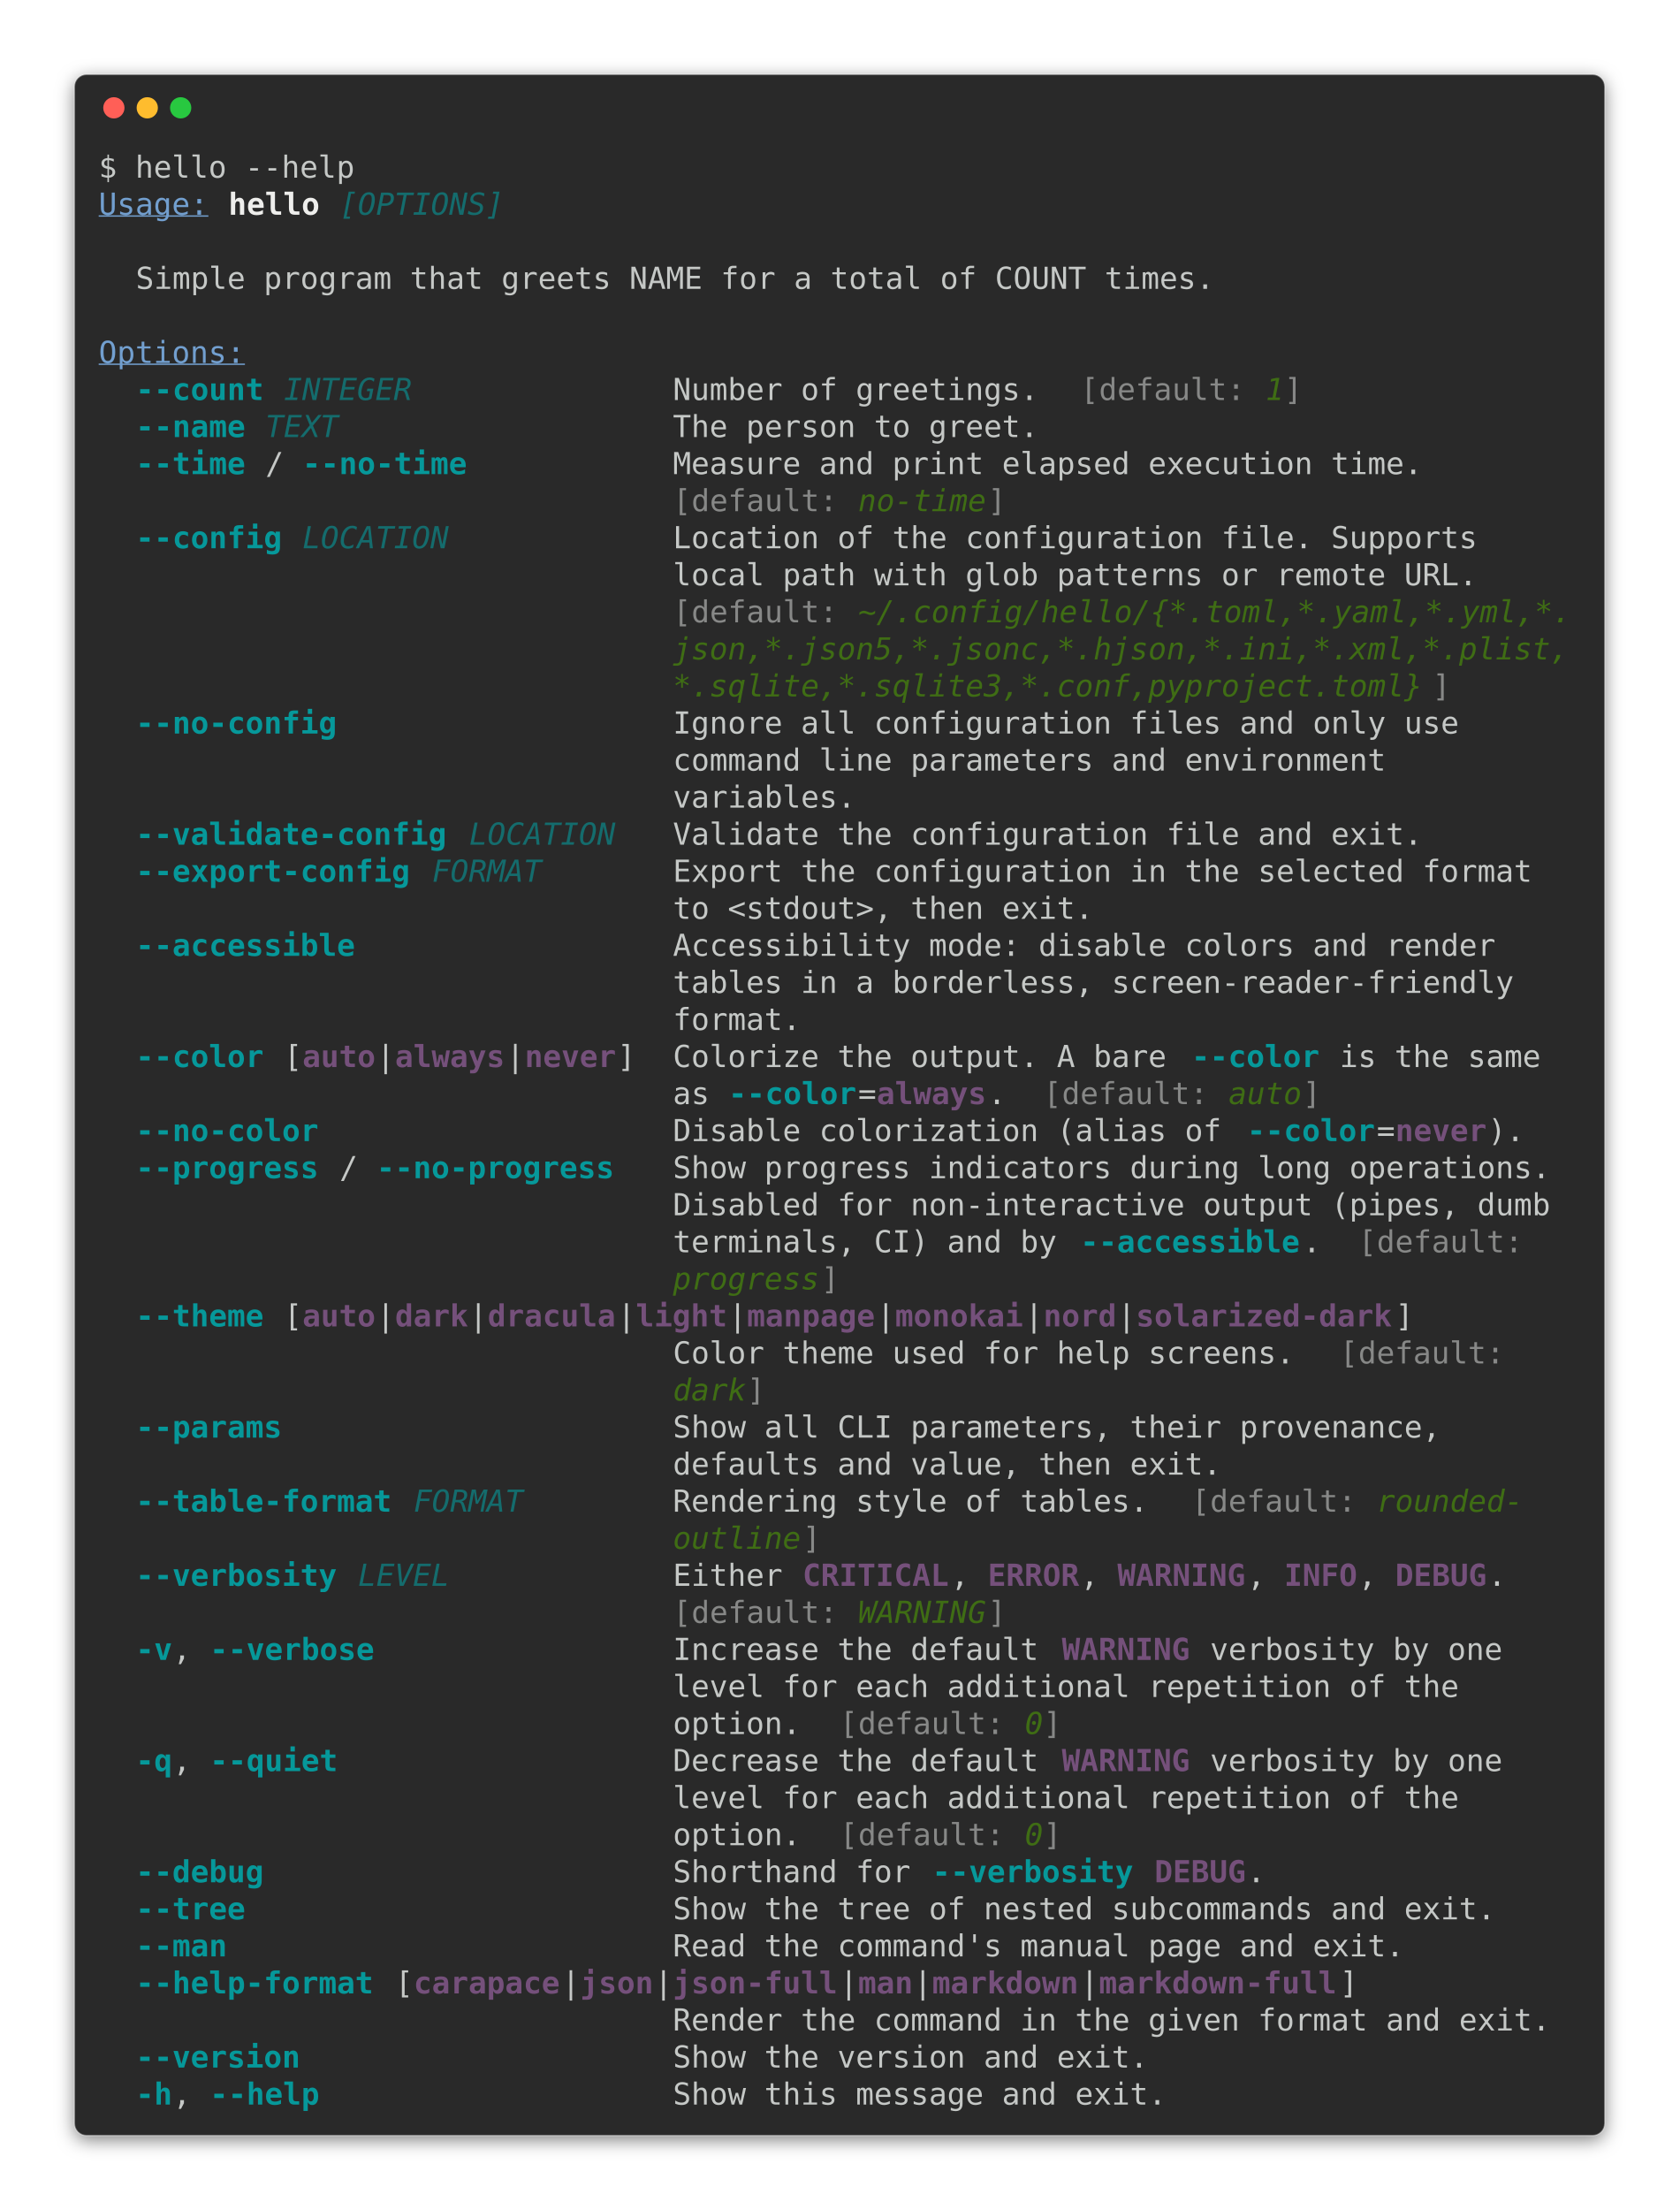
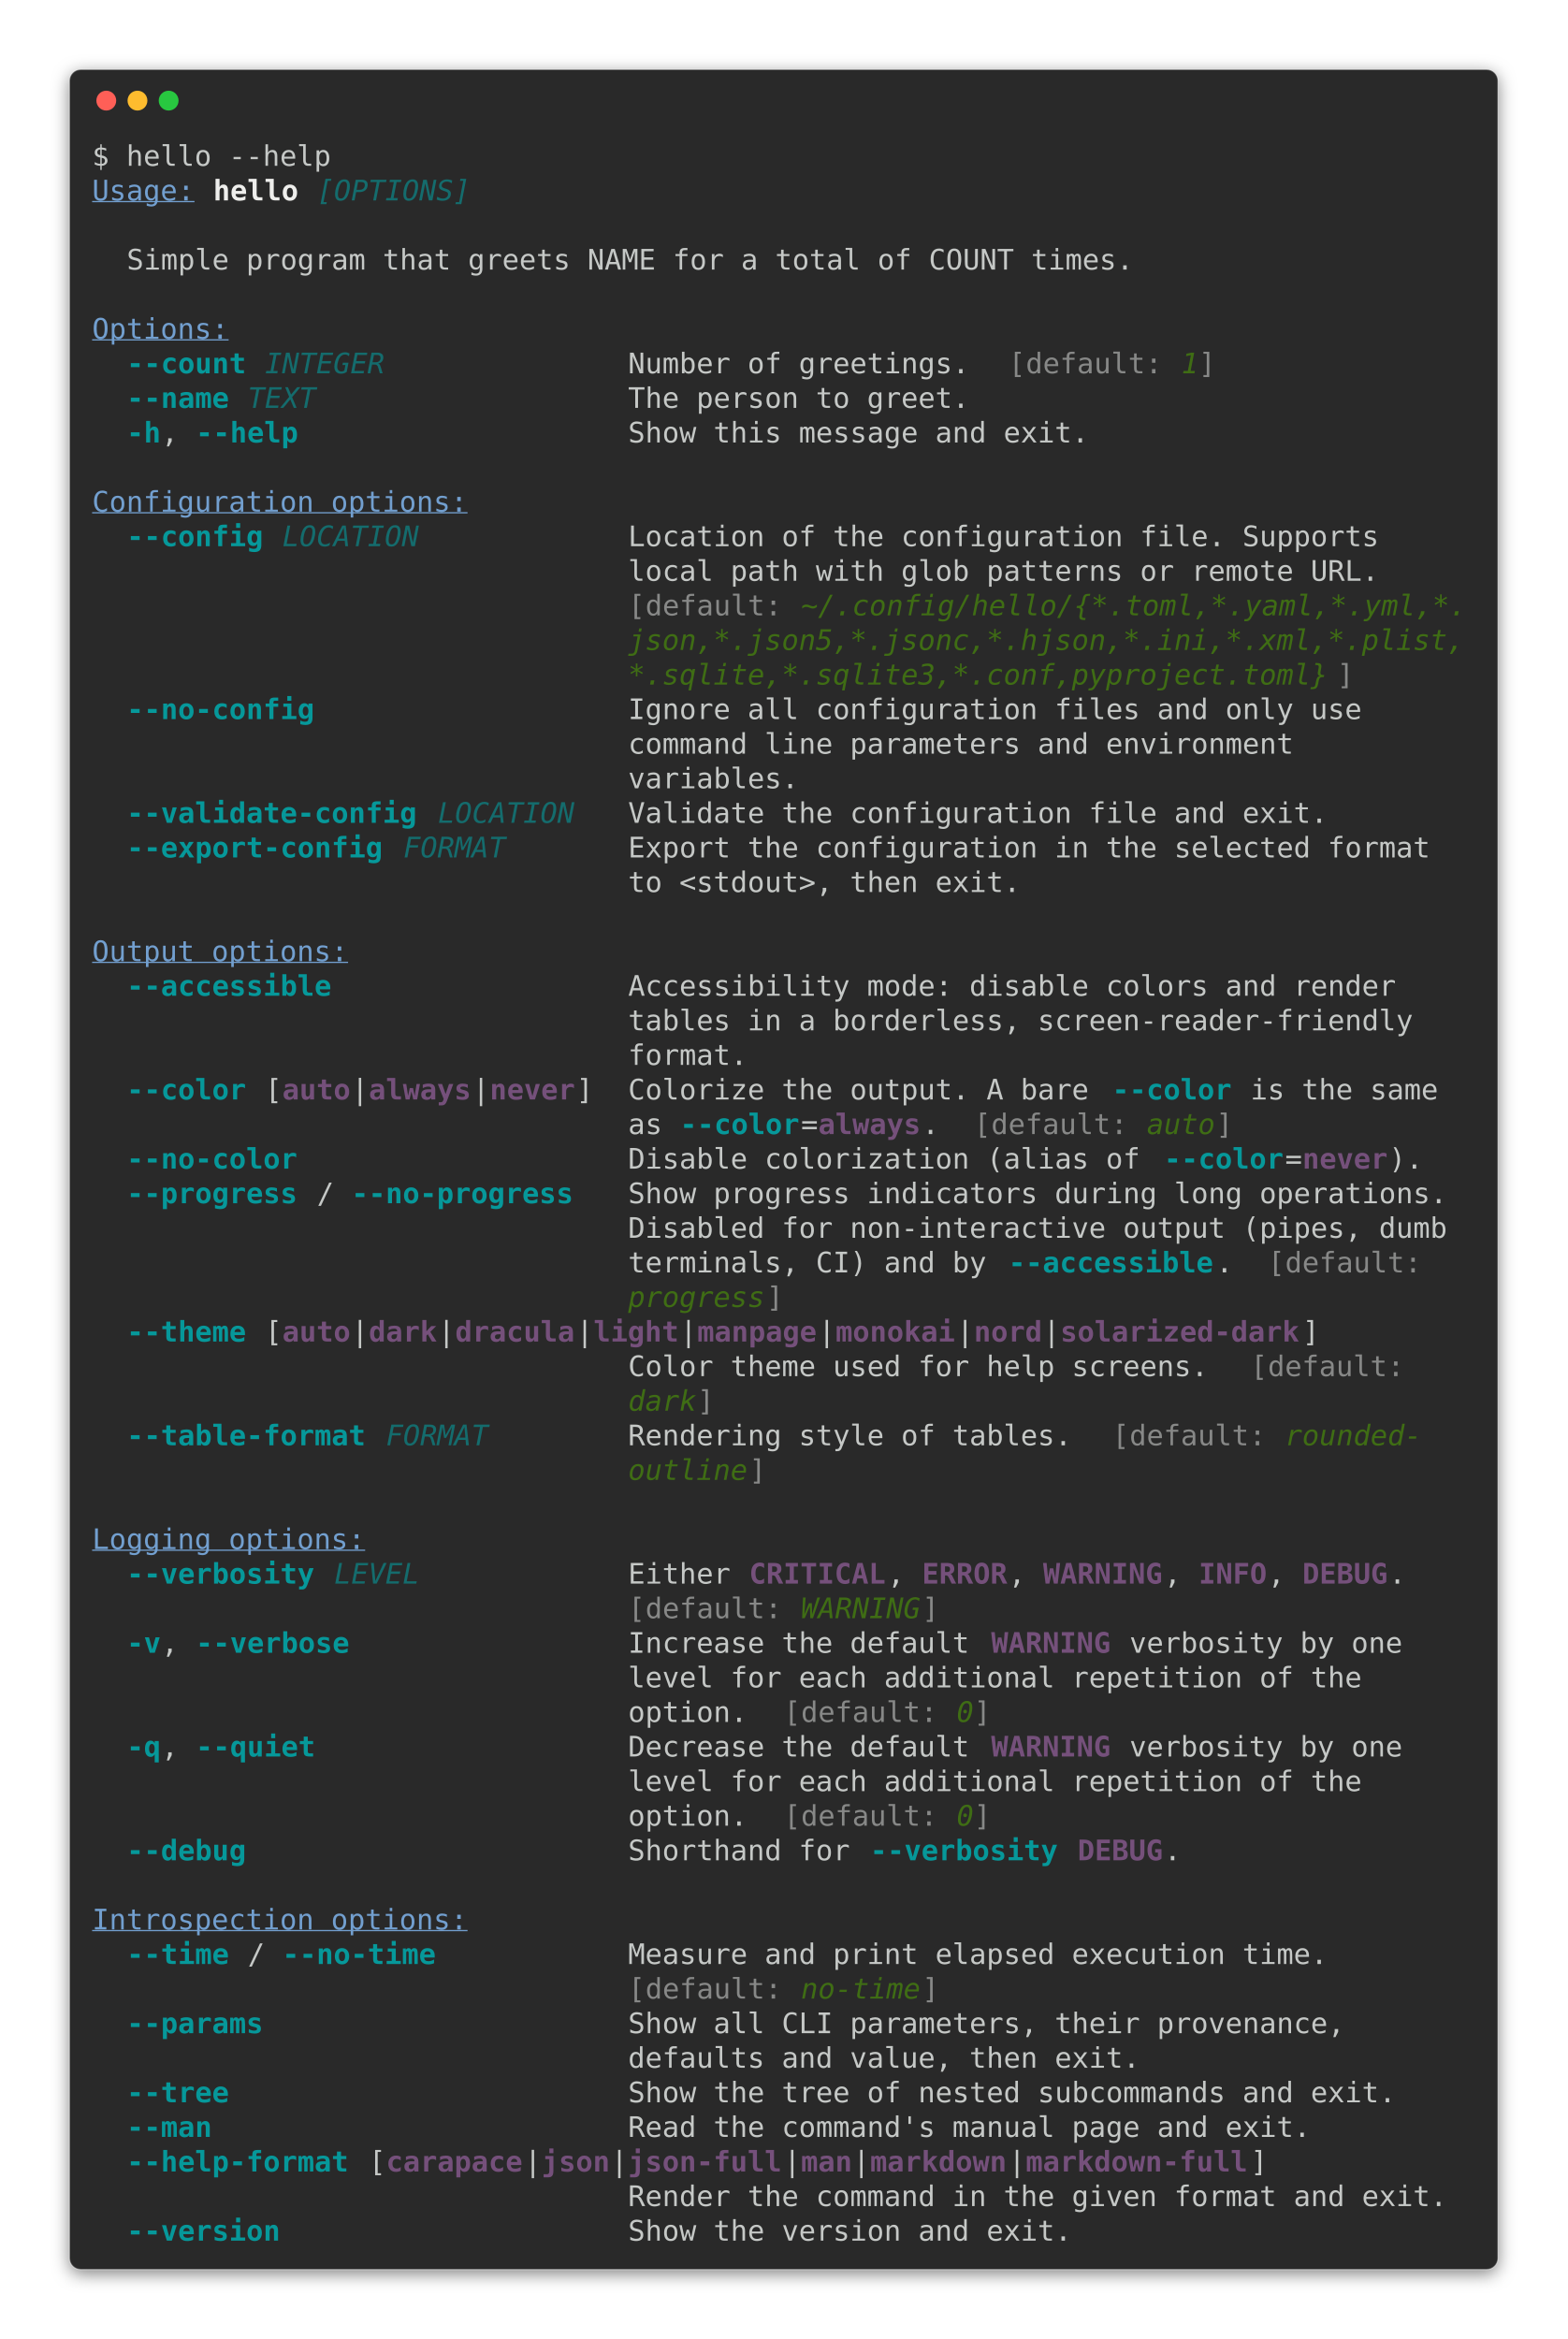
- <svg xmlns="http://www.w3.org/2000/svg" viewBox="0 0 1106 1455.2">
+ <svg xmlns="http://www.w3.org/2000/svg" viewBox="0 0 1106 1650.4">
  <style>
    .hello-click-extra-screen-matrix {
        font-family: 'Fira Code', 'Cascadia Code', Menlo, Consolas, monospace;
        font-size: 20px;
        line-height: 24.4px;
        font-variant-east-asian: full-width;
    }
    .hello-click-extra-screen-title {
        font-size: 18px;
        font-weight: bold;
        font-family: 'Fira Code', 'Cascadia Code', Menlo, Consolas, monospace;
    }
    .hello-click-extra-screen-r1 { fill: #c5c8c6 }
    .hello-click-extra-screen-r2 { fill: #729fcf;text-decoration: underline }
    .hello-click-extra-screen-r3 { fill: #eeeeec;font-weight: bold }
    .hello-click-extra-screen-r4 { fill: #146c6d;font-style: italic }
    .hello-click-extra-screen-r5 { fill: #06989a;font-weight: bold }
    .hello-click-extra-screen-r6 { fill: #878887 }
    .hello-click-extra-screen-r7 { fill: #3f6d14;font-style: italic }
    .hello-click-extra-screen-r8 { fill: #75507b;font-weight: bold }
</style>
  <defs>
    <clipPath id="hello-click-extra-screen-clip">
-       <rect x="65" y="97" width="976" height="1293.2" />
+       <rect x="65" y="97" width="976" height="1488.4" />
    </clipPath>
    <filter id="hello-click-extra-screen-shadow" x="-50%" y="-50%" width="200%" height="200%">
      <feGaussianBlur in="SourceAlpha" stdDeviation="6" />
      <feOffset dx="0" dy="3" result="cast" />
      <feFlood flood-color="rgba(0,0,0,0.5)" />
      <feComposite in2="cast" operator="in" result="shadow" />
      <feComposite in="shadow" in2="SourceAlpha" operator="out" />
    </filter>
  </defs>
-   <rect filter="url(#hello-click-extra-screen-shadow)" x="49" y="49" width="1008" height="1357.2" rx="8" />
-   <rect fill="#292929" stroke="rgba(255,255,255,0.35)" stroke-width="1" x="49" y="49" width="1008" height="1357.2" rx="8" />
+   <rect filter="url(#hello-click-extra-screen-shadow)" x="49" y="49" width="1008" height="1552.4" rx="8" />
+   <rect fill="#292929" stroke="rgba(255,255,255,0.35)" stroke-width="1" x="49" y="49" width="1008" height="1552.4" rx="8" />
  <g transform="translate(49, 49)">
    <g transform="translate(26,22)">
      <circle cx="0" cy="0" r="7" fill="#ff5f57" />
      <circle cx="22" cy="0" r="7" fill="#febc2e" />
      <circle cx="44" cy="0" r="7" fill="#28c840" />
    </g>
  </g>
  <g clip-path="url(#hello-click-extra-screen-clip)">
    <g transform="translate(65, 97)">
      <g class="hello-click-extra-screen-matrix" font-family="monospace" font-size="20" fill="#c5c8c6">
        <text class="hello-click-extra-screen-r1" x="0" textLength="170.8" y="20">$ hello --help</text>
        <text class="hello-click-extra-screen-r2" x="0" textLength="73.2" y="44.4">Usage:</text>
        <text class="hello-click-extra-screen-r3" x="85.4" textLength="61" y="44.4">hello</text>
        <text class="hello-click-extra-screen-r4" x="158.6" textLength="109.8" y="44.4">[OPTIONS]</text>
        <text class="hello-click-extra-screen-r1" x="24.4" textLength="719.8" y="93.2">Simple program that greets NAME for a total of COUNT times.</text>
        <text class="hello-click-extra-screen-r2" x="0" textLength="97.6" y="142">Options:</text>
        <text class="hello-click-extra-screen-r5" x="24.4" textLength="85.4" y="166.4">--count</text>
        <text class="hello-click-extra-screen-r4" x="122" textLength="85.4" y="166.4">INTEGER</text>
        <text class="hello-click-extra-screen-r1" x="378.2" textLength="244" y="166.4">Number of greetings.</text>
        <text class="hello-click-extra-screen-r6" x="646.6" textLength="12.2" y="166.4">[</text>
        <text class="hello-click-extra-screen-r6" x="658.8" textLength="97.6" y="166.4">default:</text>
        <text class="hello-click-extra-screen-r7" x="768.6" textLength="12.2" y="166.4">1</text>
        <text class="hello-click-extra-screen-r6" x="780.8" textLength="12.2" y="166.4">]</text>
        <text class="hello-click-extra-screen-r5" x="24.4" textLength="73.2" y="190.8">--name</text>
        <text class="hello-click-extra-screen-r4" x="109.8" textLength="48.8" y="190.8">TEXT</text>
        <text class="hello-click-extra-screen-r1" x="378.2" textLength="244" y="190.8">The person to greet.</text>
-         <text class="hello-click-extra-screen-r5" x="24.4" textLength="73.2" y="215.2">--time</text>
-         <text class="hello-click-extra-screen-r1" x="109.8" textLength="12.2" y="215.2">/</text>
-         <text class="hello-click-extra-screen-r5" x="134.2" textLength="109.8" y="215.2">--no-time</text>
-         <text class="hello-click-extra-screen-r1" x="378.2" textLength="500.2" y="215.2">Measure and print elapsed execution time.</text>
-         <text class="hello-click-extra-screen-r6" x="378.2" textLength="12.2" y="239.6">[</text>
-         <text class="hello-click-extra-screen-r6" x="390.4" textLength="97.6" y="239.6">default:</text>
-         <text class="hello-click-extra-screen-r7" x="500.2" textLength="85.4" y="239.6">no-time</text>
-         <text class="hello-click-extra-screen-r6" x="585.6" textLength="12.2" y="239.6">]</text>
-         <text class="hello-click-extra-screen-r5" x="24.4" textLength="97.6" y="264">--config</text>
-         <text class="hello-click-extra-screen-r4" x="134.2" textLength="97.6" y="264">LOCATION</text>
-         <text class="hello-click-extra-screen-r1" x="378.2" textLength="536.8" y="264">Location of the configuration file. Supports</text>
-         <text class="hello-click-extra-screen-r1" x="378.2" textLength="536.8" y="288.4">local path with glob patterns or remote URL.</text>
-         <text class="hello-click-extra-screen-r6" x="378.2" textLength="12.2" y="312.8">[</text>
-         <text class="hello-click-extra-screen-r6" x="390.4" textLength="97.6" y="312.8">default:</text>
-         <text class="hello-click-extra-screen-r7" x="500.2" textLength="475.8" y="312.8">~/.config/hello/{*.toml,*.yaml,*.yml,*.</text>
-         <text class="hello-click-extra-screen-r7" x="378.2" textLength="597.8" y="337.2">json,*.json5,*.jsonc,*.hjson,*.ini,*.xml,*.plist,</text>
-         <text class="hello-click-extra-screen-r7" x="378.2" textLength="500.2" y="361.6">*.sqlite,*.sqlite3,*.conf,pyproject.toml}</text>
-         <text class="hello-click-extra-screen-r6" x="878.4" textLength="12.2" y="361.6">]</text>
-         <text class="hello-click-extra-screen-r5" x="24.4" textLength="134.2" y="386">--no-config</text>
-         <text class="hello-click-extra-screen-r1" x="378.2" textLength="524.6" y="386">Ignore all configuration files and only use</text>
-         <text class="hello-click-extra-screen-r1" x="378.2" textLength="475.8" y="410.4">command line parameters and environment</text>
-         <text class="hello-click-extra-screen-r1" x="378.2" textLength="122" y="434.8">variables.</text>
-         <text class="hello-click-extra-screen-r5" x="24.4" textLength="207.4" y="459.2">--validate-config</text>
-         <text class="hello-click-extra-screen-r4" x="244" textLength="97.6" y="459.2">LOCATION</text>
-         <text class="hello-click-extra-screen-r1" x="378.2" textLength="500.2" y="459.2">Validate the configuration file and exit.</text>
-         <text class="hello-click-extra-screen-r5" x="24.4" textLength="183" y="483.6">--export-config</text>
-         <text class="hello-click-extra-screen-r4" x="219.6" textLength="73.2" y="483.6">FORMAT</text>
-         <text class="hello-click-extra-screen-r1" x="378.2" textLength="573.4" y="483.6">Export the configuration in the selected format</text>
-         <text class="hello-click-extra-screen-r1" x="378.2" textLength="280.6" y="508">to &lt;stdout&gt;, then exit.</text>
-         <text class="hello-click-extra-screen-r5" x="24.4" textLength="146.4" y="532.4">--accessible</text>
-         <text class="hello-click-extra-screen-r1" x="378.2" textLength="549" y="532.4">Accessibility mode: disable colors and render</text>
-         <text class="hello-click-extra-screen-r1" x="378.2" textLength="561.2" y="556.8">tables in a borderless, screen-reader-friendly</text>
-         <text class="hello-click-extra-screen-r1" x="378.2" textLength="85.4" y="581.2">format.</text>
-         <text class="hello-click-extra-screen-r5" x="24.4" textLength="85.4" y="605.6">--color</text>
-         <text class="hello-click-extra-screen-r1" x="122" textLength="12.2" y="605.6">[</text>
-         <text class="hello-click-extra-screen-r8" x="134.2" textLength="48.8" y="605.6">auto</text>
-         <text class="hello-click-extra-screen-r1" x="183" textLength="12.2" y="605.6">|</text>
-         <text class="hello-click-extra-screen-r8" x="195.2" textLength="73.2" y="605.6">always</text>
-         <text class="hello-click-extra-screen-r1" x="268.4" textLength="12.2" y="605.6">|</text>
-         <text class="hello-click-extra-screen-r8" x="280.6" textLength="61" y="605.6">never</text>
-         <text class="hello-click-extra-screen-r1" x="341.6" textLength="12.2" y="605.6">]</text>
-         <text class="hello-click-extra-screen-r1" x="378.2" textLength="329.4" y="605.6">Colorize the output. A bare</text>
-         <text class="hello-click-extra-screen-r5" x="719.8" textLength="85.4" y="605.6">--color</text>
-         <text class="hello-click-extra-screen-r1" x="817.4" textLength="134.2" y="605.6">is the same</text>
-         <text class="hello-click-extra-screen-r1" x="378.2" textLength="24.4" y="630">as</text>
-         <text class="hello-click-extra-screen-r5" x="414.8" textLength="85.4" y="630">--color</text>
-         <text class="hello-click-extra-screen-r1" x="500.2" textLength="12.2" y="630">=</text>
-         <text class="hello-click-extra-screen-r8" x="512.4" textLength="73.2" y="630">always</text>
-         <text class="hello-click-extra-screen-r1" x="585.6" textLength="12.2" y="630">.</text>
-         <text class="hello-click-extra-screen-r6" x="622.2" textLength="12.2" y="630">[</text>
-         <text class="hello-click-extra-screen-r6" x="634.4" textLength="97.6" y="630">default:</text>
-         <text class="hello-click-extra-screen-r7" x="744.2" textLength="48.8" y="630">auto</text>
-         <text class="hello-click-extra-screen-r6" x="793" textLength="12.2" y="630">]</text>
-         <text class="hello-click-extra-screen-r5" x="24.4" textLength="122" y="654.4">--no-color</text>
-         <text class="hello-click-extra-screen-r1" x="378.2" textLength="366" y="654.4">Disable colorization (alias of</text>
-         <text class="hello-click-extra-screen-r5" x="756.4" textLength="85.4" y="654.4">--color</text>
-         <text class="hello-click-extra-screen-r1" x="841.8" textLength="12.2" y="654.4">=</text>
-         <text class="hello-click-extra-screen-r8" x="854" textLength="61" y="654.4">never</text>
-         <text class="hello-click-extra-screen-r1" x="915" textLength="24.4" y="654.4">).</text>
-         <text class="hello-click-extra-screen-r5" x="24.4" textLength="122" y="678.8">--progress</text>
-         <text class="hello-click-extra-screen-r1" x="158.6" textLength="12.2" y="678.8">/</text>
-         <text class="hello-click-extra-screen-r5" x="183" textLength="158.6" y="678.8">--no-progress</text>
-         <text class="hello-click-extra-screen-r1" x="378.2" textLength="585.6" y="678.8">Show progress indicators during long operations.</text>
-         <text class="hello-click-extra-screen-r1" x="378.2" textLength="585.6" y="703.2">Disabled for non-interactive output (pipes, dumb</text>
-         <text class="hello-click-extra-screen-r1" x="378.2" textLength="256.2" y="727.6">terminals, CI) and by</text>
-         <text class="hello-click-extra-screen-r5" x="646.6" textLength="146.4" y="727.6">--accessible</text>
-         <text class="hello-click-extra-screen-r1" x="793" textLength="12.2" y="727.6">.</text>
-         <text class="hello-click-extra-screen-r6" x="829.6" textLength="12.2" y="727.6">[</text>
-         <text class="hello-click-extra-screen-r6" x="841.8" textLength="97.6" y="727.6">default:</text>
-         <text class="hello-click-extra-screen-r7" x="378.2" textLength="97.6" y="752">progress</text>
-         <text class="hello-click-extra-screen-r6" x="475.8" textLength="12.2" y="752">]</text>
-         <text class="hello-click-extra-screen-r5" x="24.4" textLength="85.4" y="776.4">--theme</text>
-         <text class="hello-click-extra-screen-r1" x="122" textLength="12.2" y="776.4">[</text>
-         <text class="hello-click-extra-screen-r8" x="134.2" textLength="48.8" y="776.4">auto</text>
-         <text class="hello-click-extra-screen-r1" x="183" textLength="12.2" y="776.4">|</text>
-         <text class="hello-click-extra-screen-r8" x="195.2" textLength="48.8" y="776.4">dark</text>
-         <text class="hello-click-extra-screen-r1" x="244" textLength="12.2" y="776.4">|</text>
-         <text class="hello-click-extra-screen-r8" x="256.2" textLength="85.4" y="776.4">dracula</text>
-         <text class="hello-click-extra-screen-r1" x="341.6" textLength="12.2" y="776.4">|</text>
-         <text class="hello-click-extra-screen-r8" x="353.8" textLength="61" y="776.4">light</text>
-         <text class="hello-click-extra-screen-r1" x="414.8" textLength="12.2" y="776.4">|</text>
-         <text class="hello-click-extra-screen-r8" x="427" textLength="85.4" y="776.4">manpage</text>
-         <text class="hello-click-extra-screen-r1" x="512.4" textLength="12.2" y="776.4">|</text>
-         <text class="hello-click-extra-screen-r8" x="524.6" textLength="85.4" y="776.4">monokai</text>
-         <text class="hello-click-extra-screen-r1" x="610" textLength="12.2" y="776.4">|</text>
-         <text class="hello-click-extra-screen-r8" x="622.2" textLength="48.8" y="776.4">nord</text>
-         <text class="hello-click-extra-screen-r1" x="671" textLength="12.2" y="776.4">|</text>
-         <text class="hello-click-extra-screen-r8" x="683.2" textLength="170.8" y="776.4">solarized-dark</text>
-         <text class="hello-click-extra-screen-r1" x="854" textLength="12.2" y="776.4">]</text>
-         <text class="hello-click-extra-screen-r1" x="378.2" textLength="414.8" y="800.8">Color theme used for help screens.</text>
-         <text class="hello-click-extra-screen-r6" x="817.4" textLength="12.2" y="800.8">[</text>
-         <text class="hello-click-extra-screen-r6" x="829.6" textLength="97.6" y="800.8">default:</text>
-         <text class="hello-click-extra-screen-r7" x="378.2" textLength="48.8" y="825.2">dark</text>
-         <text class="hello-click-extra-screen-r6" x="427" textLength="12.2" y="825.2">]</text>
-         <text class="hello-click-extra-screen-r5" x="24.4" textLength="97.6" y="849.6">--params</text>
-         <text class="hello-click-extra-screen-r1" x="378.2" textLength="512.4" y="849.6">Show all CLI parameters, their provenance,</text>
-         <text class="hello-click-extra-screen-r1" x="378.2" textLength="366" y="874">defaults and value, then exit.</text>
-         <text class="hello-click-extra-screen-r5" x="24.4" textLength="170.8" y="898.4">--table-format</text>
-         <text class="hello-click-extra-screen-r4" x="207.4" textLength="73.2" y="898.4">FORMAT</text>
-         <text class="hello-click-extra-screen-r1" x="378.2" textLength="317.2" y="898.4">Rendering style of tables.</text>
-         <text class="hello-click-extra-screen-r6" x="719.8" textLength="12.2" y="898.4">[</text>
-         <text class="hello-click-extra-screen-r6" x="732" textLength="97.6" y="898.4">default:</text>
-         <text class="hello-click-extra-screen-r7" x="841.8" textLength="97.6" y="898.4">rounded-</text>
-         <text class="hello-click-extra-screen-r7" x="378.2" textLength="85.4" y="922.8">outline</text>
-         <text class="hello-click-extra-screen-r6" x="463.6" textLength="12.2" y="922.8">]</text>
-         <text class="hello-click-extra-screen-r5" x="24.4" textLength="134.2" y="947.2">--verbosity</text>
-         <text class="hello-click-extra-screen-r4" x="170.8" textLength="61" y="947.2">LEVEL</text>
-         <text class="hello-click-extra-screen-r1" x="378.2" textLength="73.2" y="947.2">Either</text>
-         <text class="hello-click-extra-screen-r8" x="463.6" textLength="97.6" y="947.2">CRITICAL</text>
-         <text class="hello-click-extra-screen-r1" x="561.2" textLength="12.2" y="947.2">,</text>
-         <text class="hello-click-extra-screen-r8" x="585.6" textLength="61" y="947.2">ERROR</text>
-         <text class="hello-click-extra-screen-r1" x="646.6" textLength="12.2" y="947.2">,</text>
-         <text class="hello-click-extra-screen-r8" x="671" textLength="85.4" y="947.2">WARNING</text>
-         <text class="hello-click-extra-screen-r1" x="756.4" textLength="12.2" y="947.2">,</text>
-         <text class="hello-click-extra-screen-r8" x="780.8" textLength="48.8" y="947.2">INFO</text>
-         <text class="hello-click-extra-screen-r1" x="829.6" textLength="12.2" y="947.2">,</text>
-         <text class="hello-click-extra-screen-r8" x="854" textLength="61" y="947.2">DEBUG</text>
-         <text class="hello-click-extra-screen-r1" x="915" textLength="12.2" y="947.2">.</text>
-         <text class="hello-click-extra-screen-r6" x="378.2" textLength="12.2" y="971.6">[</text>
-         <text class="hello-click-extra-screen-r6" x="390.4" textLength="97.6" y="971.6">default:</text>
-         <text class="hello-click-extra-screen-r7" x="500.2" textLength="85.4" y="971.6">WARNING</text>
-         <text class="hello-click-extra-screen-r6" x="585.6" textLength="12.2" y="971.6">]</text>
-         <text class="hello-click-extra-screen-r5" x="24.4" textLength="24.4" y="996">-v</text>
-         <text class="hello-click-extra-screen-r1" x="48.8" textLength="12.2" y="996">,</text>
-         <text class="hello-click-extra-screen-r5" x="73.2" textLength="109.8" y="996">--verbose</text>
-         <text class="hello-click-extra-screen-r1" x="378.2" textLength="244" y="996">Increase the default</text>
-         <text class="hello-click-extra-screen-r8" x="634.4" textLength="85.4" y="996">WARNING</text>
-         <text class="hello-click-extra-screen-r1" x="732" textLength="195.2" y="996">verbosity by one</text>
-         <text class="hello-click-extra-screen-r1" x="378.2" textLength="524.6" y="1020.4">level for each additional repetition of the</text>
-         <text class="hello-click-extra-screen-r1" x="378.2" textLength="85.4" y="1044.8">option.</text>
-         <text class="hello-click-extra-screen-r6" x="488" textLength="12.2" y="1044.8">[</text>
-         <text class="hello-click-extra-screen-r6" x="500.2" textLength="97.6" y="1044.8">default:</text>
-         <text class="hello-click-extra-screen-r7" x="610" textLength="12.2" y="1044.8">0</text>
-         <text class="hello-click-extra-screen-r6" x="622.2" textLength="12.2" y="1044.8">]</text>
-         <text class="hello-click-extra-screen-r5" x="24.4" textLength="24.4" y="1069.2">-q</text>
+         <text class="hello-click-extra-screen-r5" x="24.4" textLength="24.4" y="215.2">-h</text>
+         <text class="hello-click-extra-screen-r1" x="48.8" textLength="12.2" y="215.2">,</text>
+         <text class="hello-click-extra-screen-r5" x="73.2" textLength="73.2" y="215.2">--help</text>
+         <text class="hello-click-extra-screen-r1" x="378.2" textLength="329.4" y="215.2">Show this message and exit.</text>
+         <text class="hello-click-extra-screen-r2" x="0" textLength="268.4" y="264">Configuration options:</text>
+         <text class="hello-click-extra-screen-r5" x="24.4" textLength="97.6" y="288.4">--config</text>
+         <text class="hello-click-extra-screen-r4" x="134.2" textLength="97.6" y="288.4">LOCATION</text>
+         <text class="hello-click-extra-screen-r1" x="378.2" textLength="536.8" y="288.4">Location of the configuration file. Supports</text>
+         <text class="hello-click-extra-screen-r1" x="378.2" textLength="536.8" y="312.8">local path with glob patterns or remote URL.</text>
+         <text class="hello-click-extra-screen-r6" x="378.2" textLength="12.2" y="337.2">[</text>
+         <text class="hello-click-extra-screen-r6" x="390.4" textLength="97.6" y="337.2">default:</text>
+         <text class="hello-click-extra-screen-r7" x="500.2" textLength="475.8" y="337.2">~/.config/hello/{*.toml,*.yaml,*.yml,*.</text>
+         <text class="hello-click-extra-screen-r7" x="378.2" textLength="597.8" y="361.6">json,*.json5,*.jsonc,*.hjson,*.ini,*.xml,*.plist,</text>
+         <text class="hello-click-extra-screen-r7" x="378.2" textLength="500.2" y="386">*.sqlite,*.sqlite3,*.conf,pyproject.toml}</text>
+         <text class="hello-click-extra-screen-r6" x="878.4" textLength="12.2" y="386">]</text>
+         <text class="hello-click-extra-screen-r5" x="24.4" textLength="134.2" y="410.4">--no-config</text>
+         <text class="hello-click-extra-screen-r1" x="378.2" textLength="524.6" y="410.4">Ignore all configuration files and only use</text>
+         <text class="hello-click-extra-screen-r1" x="378.2" textLength="475.8" y="434.8">command line parameters and environment</text>
+         <text class="hello-click-extra-screen-r1" x="378.2" textLength="122" y="459.2">variables.</text>
+         <text class="hello-click-extra-screen-r5" x="24.4" textLength="207.4" y="483.6">--validate-config</text>
+         <text class="hello-click-extra-screen-r4" x="244" textLength="97.6" y="483.6">LOCATION</text>
+         <text class="hello-click-extra-screen-r1" x="378.2" textLength="500.2" y="483.6">Validate the configuration file and exit.</text>
+         <text class="hello-click-extra-screen-r5" x="24.4" textLength="183" y="508">--export-config</text>
+         <text class="hello-click-extra-screen-r4" x="219.6" textLength="73.2" y="508">FORMAT</text>
+         <text class="hello-click-extra-screen-r1" x="378.2" textLength="573.4" y="508">Export the configuration in the selected format</text>
+         <text class="hello-click-extra-screen-r1" x="378.2" textLength="280.6" y="532.4">to &lt;stdout&gt;, then exit.</text>
+         <text class="hello-click-extra-screen-r2" x="0" textLength="183" y="581.2">Output options:</text>
+         <text class="hello-click-extra-screen-r5" x="24.4" textLength="146.4" y="605.6">--accessible</text>
+         <text class="hello-click-extra-screen-r1" x="378.2" textLength="549" y="605.6">Accessibility mode: disable colors and render</text>
+         <text class="hello-click-extra-screen-r1" x="378.2" textLength="561.2" y="630">tables in a borderless, screen-reader-friendly</text>
+         <text class="hello-click-extra-screen-r1" x="378.2" textLength="85.4" y="654.4">format.</text>
+         <text class="hello-click-extra-screen-r5" x="24.4" textLength="85.4" y="678.8">--color</text>
+         <text class="hello-click-extra-screen-r1" x="122" textLength="12.2" y="678.8">[</text>
+         <text class="hello-click-extra-screen-r8" x="134.2" textLength="48.8" y="678.8">auto</text>
+         <text class="hello-click-extra-screen-r1" x="183" textLength="12.2" y="678.8">|</text>
+         <text class="hello-click-extra-screen-r8" x="195.2" textLength="73.2" y="678.8">always</text>
+         <text class="hello-click-extra-screen-r1" x="268.4" textLength="12.2" y="678.8">|</text>
+         <text class="hello-click-extra-screen-r8" x="280.6" textLength="61" y="678.8">never</text>
+         <text class="hello-click-extra-screen-r1" x="341.6" textLength="12.2" y="678.8">]</text>
+         <text class="hello-click-extra-screen-r1" x="378.2" textLength="329.4" y="678.8">Colorize the output. A bare</text>
+         <text class="hello-click-extra-screen-r5" x="719.8" textLength="85.4" y="678.8">--color</text>
+         <text class="hello-click-extra-screen-r1" x="817.4" textLength="134.2" y="678.8">is the same</text>
+         <text class="hello-click-extra-screen-r1" x="378.2" textLength="24.4" y="703.2">as</text>
+         <text class="hello-click-extra-screen-r5" x="414.8" textLength="85.4" y="703.2">--color</text>
+         <text class="hello-click-extra-screen-r1" x="500.2" textLength="12.2" y="703.2">=</text>
+         <text class="hello-click-extra-screen-r8" x="512.4" textLength="73.2" y="703.2">always</text>
+         <text class="hello-click-extra-screen-r1" x="585.6" textLength="12.2" y="703.2">.</text>
+         <text class="hello-click-extra-screen-r6" x="622.2" textLength="12.2" y="703.2">[</text>
+         <text class="hello-click-extra-screen-r6" x="634.4" textLength="97.6" y="703.2">default:</text>
+         <text class="hello-click-extra-screen-r7" x="744.2" textLength="48.8" y="703.2">auto</text>
+         <text class="hello-click-extra-screen-r6" x="793" textLength="12.2" y="703.2">]</text>
+         <text class="hello-click-extra-screen-r5" x="24.4" textLength="122" y="727.6">--no-color</text>
+         <text class="hello-click-extra-screen-r1" x="378.2" textLength="366" y="727.6">Disable colorization (alias of</text>
+         <text class="hello-click-extra-screen-r5" x="756.4" textLength="85.4" y="727.6">--color</text>
+         <text class="hello-click-extra-screen-r1" x="841.8" textLength="12.2" y="727.6">=</text>
+         <text class="hello-click-extra-screen-r8" x="854" textLength="61" y="727.6">never</text>
+         <text class="hello-click-extra-screen-r1" x="915" textLength="24.4" y="727.6">).</text>
+         <text class="hello-click-extra-screen-r5" x="24.4" textLength="122" y="752">--progress</text>
+         <text class="hello-click-extra-screen-r1" x="158.6" textLength="12.2" y="752">/</text>
+         <text class="hello-click-extra-screen-r5" x="183" textLength="158.6" y="752">--no-progress</text>
+         <text class="hello-click-extra-screen-r1" x="378.2" textLength="585.6" y="752">Show progress indicators during long operations.</text>
+         <text class="hello-click-extra-screen-r1" x="378.2" textLength="585.6" y="776.4">Disabled for non-interactive output (pipes, dumb</text>
+         <text class="hello-click-extra-screen-r1" x="378.2" textLength="256.2" y="800.8">terminals, CI) and by</text>
+         <text class="hello-click-extra-screen-r5" x="646.6" textLength="146.4" y="800.8">--accessible</text>
+         <text class="hello-click-extra-screen-r1" x="793" textLength="12.2" y="800.8">.</text>
+         <text class="hello-click-extra-screen-r6" x="829.6" textLength="12.2" y="800.8">[</text>
+         <text class="hello-click-extra-screen-r6" x="841.8" textLength="97.6" y="800.8">default:</text>
+         <text class="hello-click-extra-screen-r7" x="378.2" textLength="97.6" y="825.2">progress</text>
+         <text class="hello-click-extra-screen-r6" x="475.8" textLength="12.2" y="825.2">]</text>
+         <text class="hello-click-extra-screen-r5" x="24.4" textLength="85.4" y="849.6">--theme</text>
+         <text class="hello-click-extra-screen-r1" x="122" textLength="12.2" y="849.6">[</text>
+         <text class="hello-click-extra-screen-r8" x="134.2" textLength="48.8" y="849.6">auto</text>
+         <text class="hello-click-extra-screen-r1" x="183" textLength="12.2" y="849.6">|</text>
+         <text class="hello-click-extra-screen-r8" x="195.2" textLength="48.8" y="849.6">dark</text>
+         <text class="hello-click-extra-screen-r1" x="244" textLength="12.2" y="849.6">|</text>
+         <text class="hello-click-extra-screen-r8" x="256.2" textLength="85.4" y="849.6">dracula</text>
+         <text class="hello-click-extra-screen-r1" x="341.6" textLength="12.2" y="849.6">|</text>
+         <text class="hello-click-extra-screen-r8" x="353.8" textLength="61" y="849.6">light</text>
+         <text class="hello-click-extra-screen-r1" x="414.8" textLength="12.2" y="849.6">|</text>
+         <text class="hello-click-extra-screen-r8" x="427" textLength="85.4" y="849.6">manpage</text>
+         <text class="hello-click-extra-screen-r1" x="512.4" textLength="12.2" y="849.6">|</text>
+         <text class="hello-click-extra-screen-r8" x="524.6" textLength="85.4" y="849.6">monokai</text>
+         <text class="hello-click-extra-screen-r1" x="610" textLength="12.2" y="849.6">|</text>
+         <text class="hello-click-extra-screen-r8" x="622.2" textLength="48.8" y="849.6">nord</text>
+         <text class="hello-click-extra-screen-r1" x="671" textLength="12.2" y="849.6">|</text>
+         <text class="hello-click-extra-screen-r8" x="683.2" textLength="170.8" y="849.6">solarized-dark</text>
+         <text class="hello-click-extra-screen-r1" x="854" textLength="12.2" y="849.6">]</text>
+         <text class="hello-click-extra-screen-r1" x="378.2" textLength="414.8" y="874">Color theme used for help screens.</text>
+         <text class="hello-click-extra-screen-r6" x="817.4" textLength="12.2" y="874">[</text>
+         <text class="hello-click-extra-screen-r6" x="829.6" textLength="97.6" y="874">default:</text>
+         <text class="hello-click-extra-screen-r7" x="378.2" textLength="48.8" y="898.4">dark</text>
+         <text class="hello-click-extra-screen-r6" x="427" textLength="12.2" y="898.4">]</text>
+         <text class="hello-click-extra-screen-r5" x="24.4" textLength="170.8" y="922.8">--table-format</text>
+         <text class="hello-click-extra-screen-r4" x="207.4" textLength="73.2" y="922.8">FORMAT</text>
+         <text class="hello-click-extra-screen-r1" x="378.2" textLength="317.2" y="922.8">Rendering style of tables.</text>
+         <text class="hello-click-extra-screen-r6" x="719.8" textLength="12.2" y="922.8">[</text>
+         <text class="hello-click-extra-screen-r6" x="732" textLength="97.6" y="922.8">default:</text>
+         <text class="hello-click-extra-screen-r7" x="841.8" textLength="97.6" y="922.8">rounded-</text>
+         <text class="hello-click-extra-screen-r7" x="378.2" textLength="85.4" y="947.2">outline</text>
+         <text class="hello-click-extra-screen-r6" x="463.6" textLength="12.2" y="947.2">]</text>
+         <text class="hello-click-extra-screen-r2" x="0" textLength="195.2" y="996">Logging options:</text>
+         <text class="hello-click-extra-screen-r5" x="24.4" textLength="134.2" y="1020.4">--verbosity</text>
+         <text class="hello-click-extra-screen-r4" x="170.8" textLength="61" y="1020.4">LEVEL</text>
+         <text class="hello-click-extra-screen-r1" x="378.2" textLength="73.2" y="1020.4">Either</text>
+         <text class="hello-click-extra-screen-r8" x="463.6" textLength="97.6" y="1020.4">CRITICAL</text>
+         <text class="hello-click-extra-screen-r1" x="561.2" textLength="12.2" y="1020.4">,</text>
+         <text class="hello-click-extra-screen-r8" x="585.6" textLength="61" y="1020.4">ERROR</text>
+         <text class="hello-click-extra-screen-r1" x="646.6" textLength="12.2" y="1020.4">,</text>
+         <text class="hello-click-extra-screen-r8" x="671" textLength="85.4" y="1020.4">WARNING</text>
+         <text class="hello-click-extra-screen-r1" x="756.4" textLength="12.2" y="1020.4">,</text>
+         <text class="hello-click-extra-screen-r8" x="780.8" textLength="48.8" y="1020.4">INFO</text>
+         <text class="hello-click-extra-screen-r1" x="829.6" textLength="12.2" y="1020.4">,</text>
+         <text class="hello-click-extra-screen-r8" x="854" textLength="61" y="1020.4">DEBUG</text>
+         <text class="hello-click-extra-screen-r1" x="915" textLength="12.2" y="1020.4">.</text>
+         <text class="hello-click-extra-screen-r6" x="378.2" textLength="12.2" y="1044.8">[</text>
+         <text class="hello-click-extra-screen-r6" x="390.4" textLength="97.6" y="1044.8">default:</text>
+         <text class="hello-click-extra-screen-r7" x="500.2" textLength="85.4" y="1044.8">WARNING</text>
+         <text class="hello-click-extra-screen-r6" x="585.6" textLength="12.2" y="1044.8">]</text>
+         <text class="hello-click-extra-screen-r5" x="24.4" textLength="24.4" y="1069.2">-v</text>
        <text class="hello-click-extra-screen-r1" x="48.8" textLength="12.2" y="1069.2">,</text>
-         <text class="hello-click-extra-screen-r5" x="73.2" textLength="85.4" y="1069.2">--quiet</text>
-         <text class="hello-click-extra-screen-r1" x="378.2" textLength="244" y="1069.2">Decrease the default</text>
+         <text class="hello-click-extra-screen-r5" x="73.2" textLength="109.8" y="1069.2">--verbose</text>
+         <text class="hello-click-extra-screen-r1" x="378.2" textLength="244" y="1069.2">Increase the default</text>
        <text class="hello-click-extra-screen-r8" x="634.4" textLength="85.4" y="1069.2">WARNING</text>
        <text class="hello-click-extra-screen-r1" x="732" textLength="195.2" y="1069.2">verbosity by one</text>
        <text class="hello-click-extra-screen-r1" x="378.2" textLength="524.6" y="1093.6">level for each additional repetition of the</text>
        <text class="hello-click-extra-screen-r1" x="378.2" textLength="85.4" y="1118">option.</text>
        <text class="hello-click-extra-screen-r6" x="488" textLength="12.2" y="1118">[</text>
        <text class="hello-click-extra-screen-r6" x="500.2" textLength="97.6" y="1118">default:</text>
        <text class="hello-click-extra-screen-r7" x="610" textLength="12.2" y="1118">0</text>
        <text class="hello-click-extra-screen-r6" x="622.2" textLength="12.2" y="1118">]</text>
-         <text class="hello-click-extra-screen-r5" x="24.4" textLength="85.4" y="1142.4">--debug</text>
-         <text class="hello-click-extra-screen-r1" x="378.2" textLength="158.6" y="1142.4">Shorthand for</text>
-         <text class="hello-click-extra-screen-r5" x="549" textLength="134.2" y="1142.4">--verbosity</text>
-         <text class="hello-click-extra-screen-r8" x="695.4" textLength="61" y="1142.4">DEBUG</text>
-         <text class="hello-click-extra-screen-r1" x="756.4" textLength="12.2" y="1142.4">.</text>
-         <text class="hello-click-extra-screen-r5" x="24.4" textLength="73.2" y="1166.8">--tree</text>
-         <text class="hello-click-extra-screen-r1" x="378.2" textLength="549" y="1166.8">Show the tree of nested subcommands and exit.</text>
-         <text class="hello-click-extra-screen-r5" x="24.4" textLength="61" y="1191.2">--man</text>
-         <text class="hello-click-extra-screen-r1" x="378.2" textLength="488" y="1191.2">Read the command's manual page and exit.</text>
-         <text class="hello-click-extra-screen-r5" x="24.4" textLength="158.6" y="1215.6">--help-format</text>
-         <text class="hello-click-extra-screen-r1" x="195.2" textLength="12.2" y="1215.6">[</text>
-         <text class="hello-click-extra-screen-r8" x="207.4" textLength="97.6" y="1215.6">carapace</text>
-         <text class="hello-click-extra-screen-r1" x="305" textLength="12.2" y="1215.6">|</text>
-         <text class="hello-click-extra-screen-r8" x="317.2" textLength="48.8" y="1215.6">json</text>
-         <text class="hello-click-extra-screen-r1" x="366" textLength="12.2" y="1215.6">|</text>
-         <text class="hello-click-extra-screen-r8" x="378.2" textLength="109.8" y="1215.6">json-full</text>
-         <text class="hello-click-extra-screen-r1" x="488" textLength="12.2" y="1215.6">|</text>
-         <text class="hello-click-extra-screen-r8" x="500.2" textLength="36.6" y="1215.6">man</text>
-         <text class="hello-click-extra-screen-r1" x="536.8" textLength="12.2" y="1215.6">|</text>
-         <text class="hello-click-extra-screen-r8" x="549" textLength="97.6" y="1215.6">markdown</text>
-         <text class="hello-click-extra-screen-r1" x="646.6" textLength="12.2" y="1215.6">|</text>
-         <text class="hello-click-extra-screen-r8" x="658.8" textLength="158.6" y="1215.6">markdown-full</text>
-         <text class="hello-click-extra-screen-r1" x="817.4" textLength="12.2" y="1215.6">]</text>
-         <text class="hello-click-extra-screen-r1" x="378.2" textLength="585.6" y="1240">Render the command in the given format and exit.</text>
-         <text class="hello-click-extra-screen-r5" x="24.4" textLength="109.8" y="1264.4">--version</text>
-         <text class="hello-click-extra-screen-r1" x="378.2" textLength="317.2" y="1264.4">Show the version and exit.</text>
-         <text class="hello-click-extra-screen-r5" x="24.4" textLength="24.4" y="1288.8">-h</text>
-         <text class="hello-click-extra-screen-r1" x="48.8" textLength="12.2" y="1288.8">,</text>
-         <text class="hello-click-extra-screen-r5" x="73.2" textLength="73.2" y="1288.8">--help</text>
-         <text class="hello-click-extra-screen-r1" x="378.2" textLength="329.4" y="1288.8">Show this message and exit.</text>
+         <text class="hello-click-extra-screen-r5" x="24.4" textLength="24.4" y="1142.4">-q</text>
+         <text class="hello-click-extra-screen-r1" x="48.8" textLength="12.2" y="1142.4">,</text>
+         <text class="hello-click-extra-screen-r5" x="73.2" textLength="85.4" y="1142.4">--quiet</text>
+         <text class="hello-click-extra-screen-r1" x="378.2" textLength="244" y="1142.4">Decrease the default</text>
+         <text class="hello-click-extra-screen-r8" x="634.4" textLength="85.4" y="1142.4">WARNING</text>
+         <text class="hello-click-extra-screen-r1" x="732" textLength="195.2" y="1142.4">verbosity by one</text>
+         <text class="hello-click-extra-screen-r1" x="378.2" textLength="524.6" y="1166.8">level for each additional repetition of the</text>
+         <text class="hello-click-extra-screen-r1" x="378.2" textLength="85.4" y="1191.2">option.</text>
+         <text class="hello-click-extra-screen-r6" x="488" textLength="12.2" y="1191.2">[</text>
+         <text class="hello-click-extra-screen-r6" x="500.2" textLength="97.6" y="1191.2">default:</text>
+         <text class="hello-click-extra-screen-r7" x="610" textLength="12.2" y="1191.2">0</text>
+         <text class="hello-click-extra-screen-r6" x="622.2" textLength="12.2" y="1191.2">]</text>
+         <text class="hello-click-extra-screen-r5" x="24.4" textLength="85.4" y="1215.6">--debug</text>
+         <text class="hello-click-extra-screen-r1" x="378.2" textLength="158.6" y="1215.6">Shorthand for</text>
+         <text class="hello-click-extra-screen-r5" x="549" textLength="134.2" y="1215.6">--verbosity</text>
+         <text class="hello-click-extra-screen-r8" x="695.4" textLength="61" y="1215.6">DEBUG</text>
+         <text class="hello-click-extra-screen-r1" x="756.4" textLength="12.2" y="1215.6">.</text>
+         <text class="hello-click-extra-screen-r2" x="0" textLength="268.4" y="1264.4">Introspection options:</text>
+         <text class="hello-click-extra-screen-r5" x="24.4" textLength="73.2" y="1288.8">--time</text>
+         <text class="hello-click-extra-screen-r1" x="109.8" textLength="12.2" y="1288.8">/</text>
+         <text class="hello-click-extra-screen-r5" x="134.2" textLength="109.8" y="1288.8">--no-time</text>
+         <text class="hello-click-extra-screen-r1" x="378.2" textLength="500.2" y="1288.8">Measure and print elapsed execution time.</text>
+         <text class="hello-click-extra-screen-r6" x="378.2" textLength="12.2" y="1313.2">[</text>
+         <text class="hello-click-extra-screen-r6" x="390.4" textLength="97.6" y="1313.2">default:</text>
+         <text class="hello-click-extra-screen-r7" x="500.2" textLength="85.4" y="1313.2">no-time</text>
+         <text class="hello-click-extra-screen-r6" x="585.6" textLength="12.2" y="1313.2">]</text>
+         <text class="hello-click-extra-screen-r5" x="24.4" textLength="97.6" y="1337.6">--params</text>
+         <text class="hello-click-extra-screen-r1" x="378.2" textLength="512.4" y="1337.6">Show all CLI parameters, their provenance,</text>
+         <text class="hello-click-extra-screen-r1" x="378.2" textLength="366" y="1362">defaults and value, then exit.</text>
+         <text class="hello-click-extra-screen-r5" x="24.4" textLength="73.2" y="1386.4">--tree</text>
+         <text class="hello-click-extra-screen-r1" x="378.2" textLength="549" y="1386.4">Show the tree of nested subcommands and exit.</text>
+         <text class="hello-click-extra-screen-r5" x="24.4" textLength="61" y="1410.8">--man</text>
+         <text class="hello-click-extra-screen-r1" x="378.2" textLength="488" y="1410.8">Read the command's manual page and exit.</text>
+         <text class="hello-click-extra-screen-r5" x="24.4" textLength="158.6" y="1435.2">--help-format</text>
+         <text class="hello-click-extra-screen-r1" x="195.2" textLength="12.2" y="1435.2">[</text>
+         <text class="hello-click-extra-screen-r8" x="207.4" textLength="97.6" y="1435.2">carapace</text>
+         <text class="hello-click-extra-screen-r1" x="305" textLength="12.2" y="1435.2">|</text>
+         <text class="hello-click-extra-screen-r8" x="317.2" textLength="48.8" y="1435.2">json</text>
+         <text class="hello-click-extra-screen-r1" x="366" textLength="12.2" y="1435.2">|</text>
+         <text class="hello-click-extra-screen-r8" x="378.2" textLength="109.8" y="1435.2">json-full</text>
+         <text class="hello-click-extra-screen-r1" x="488" textLength="12.2" y="1435.2">|</text>
+         <text class="hello-click-extra-screen-r8" x="500.2" textLength="36.6" y="1435.2">man</text>
+         <text class="hello-click-extra-screen-r1" x="536.8" textLength="12.2" y="1435.2">|</text>
+         <text class="hello-click-extra-screen-r8" x="549" textLength="97.6" y="1435.2">markdown</text>
+         <text class="hello-click-extra-screen-r1" x="646.6" textLength="12.2" y="1435.2">|</text>
+         <text class="hello-click-extra-screen-r8" x="658.8" textLength="158.6" y="1435.2">markdown-full</text>
+         <text class="hello-click-extra-screen-r1" x="817.4" textLength="12.2" y="1435.2">]</text>
+         <text class="hello-click-extra-screen-r1" x="378.2" textLength="585.6" y="1459.6">Render the command in the given format and exit.</text>
+         <text class="hello-click-extra-screen-r5" x="24.4" textLength="109.8" y="1484">--version</text>
+         <text class="hello-click-extra-screen-r1" x="378.2" textLength="317.2" y="1484">Show the version and exit.</text>
      </g>
    </g>
  </g>
</svg>
